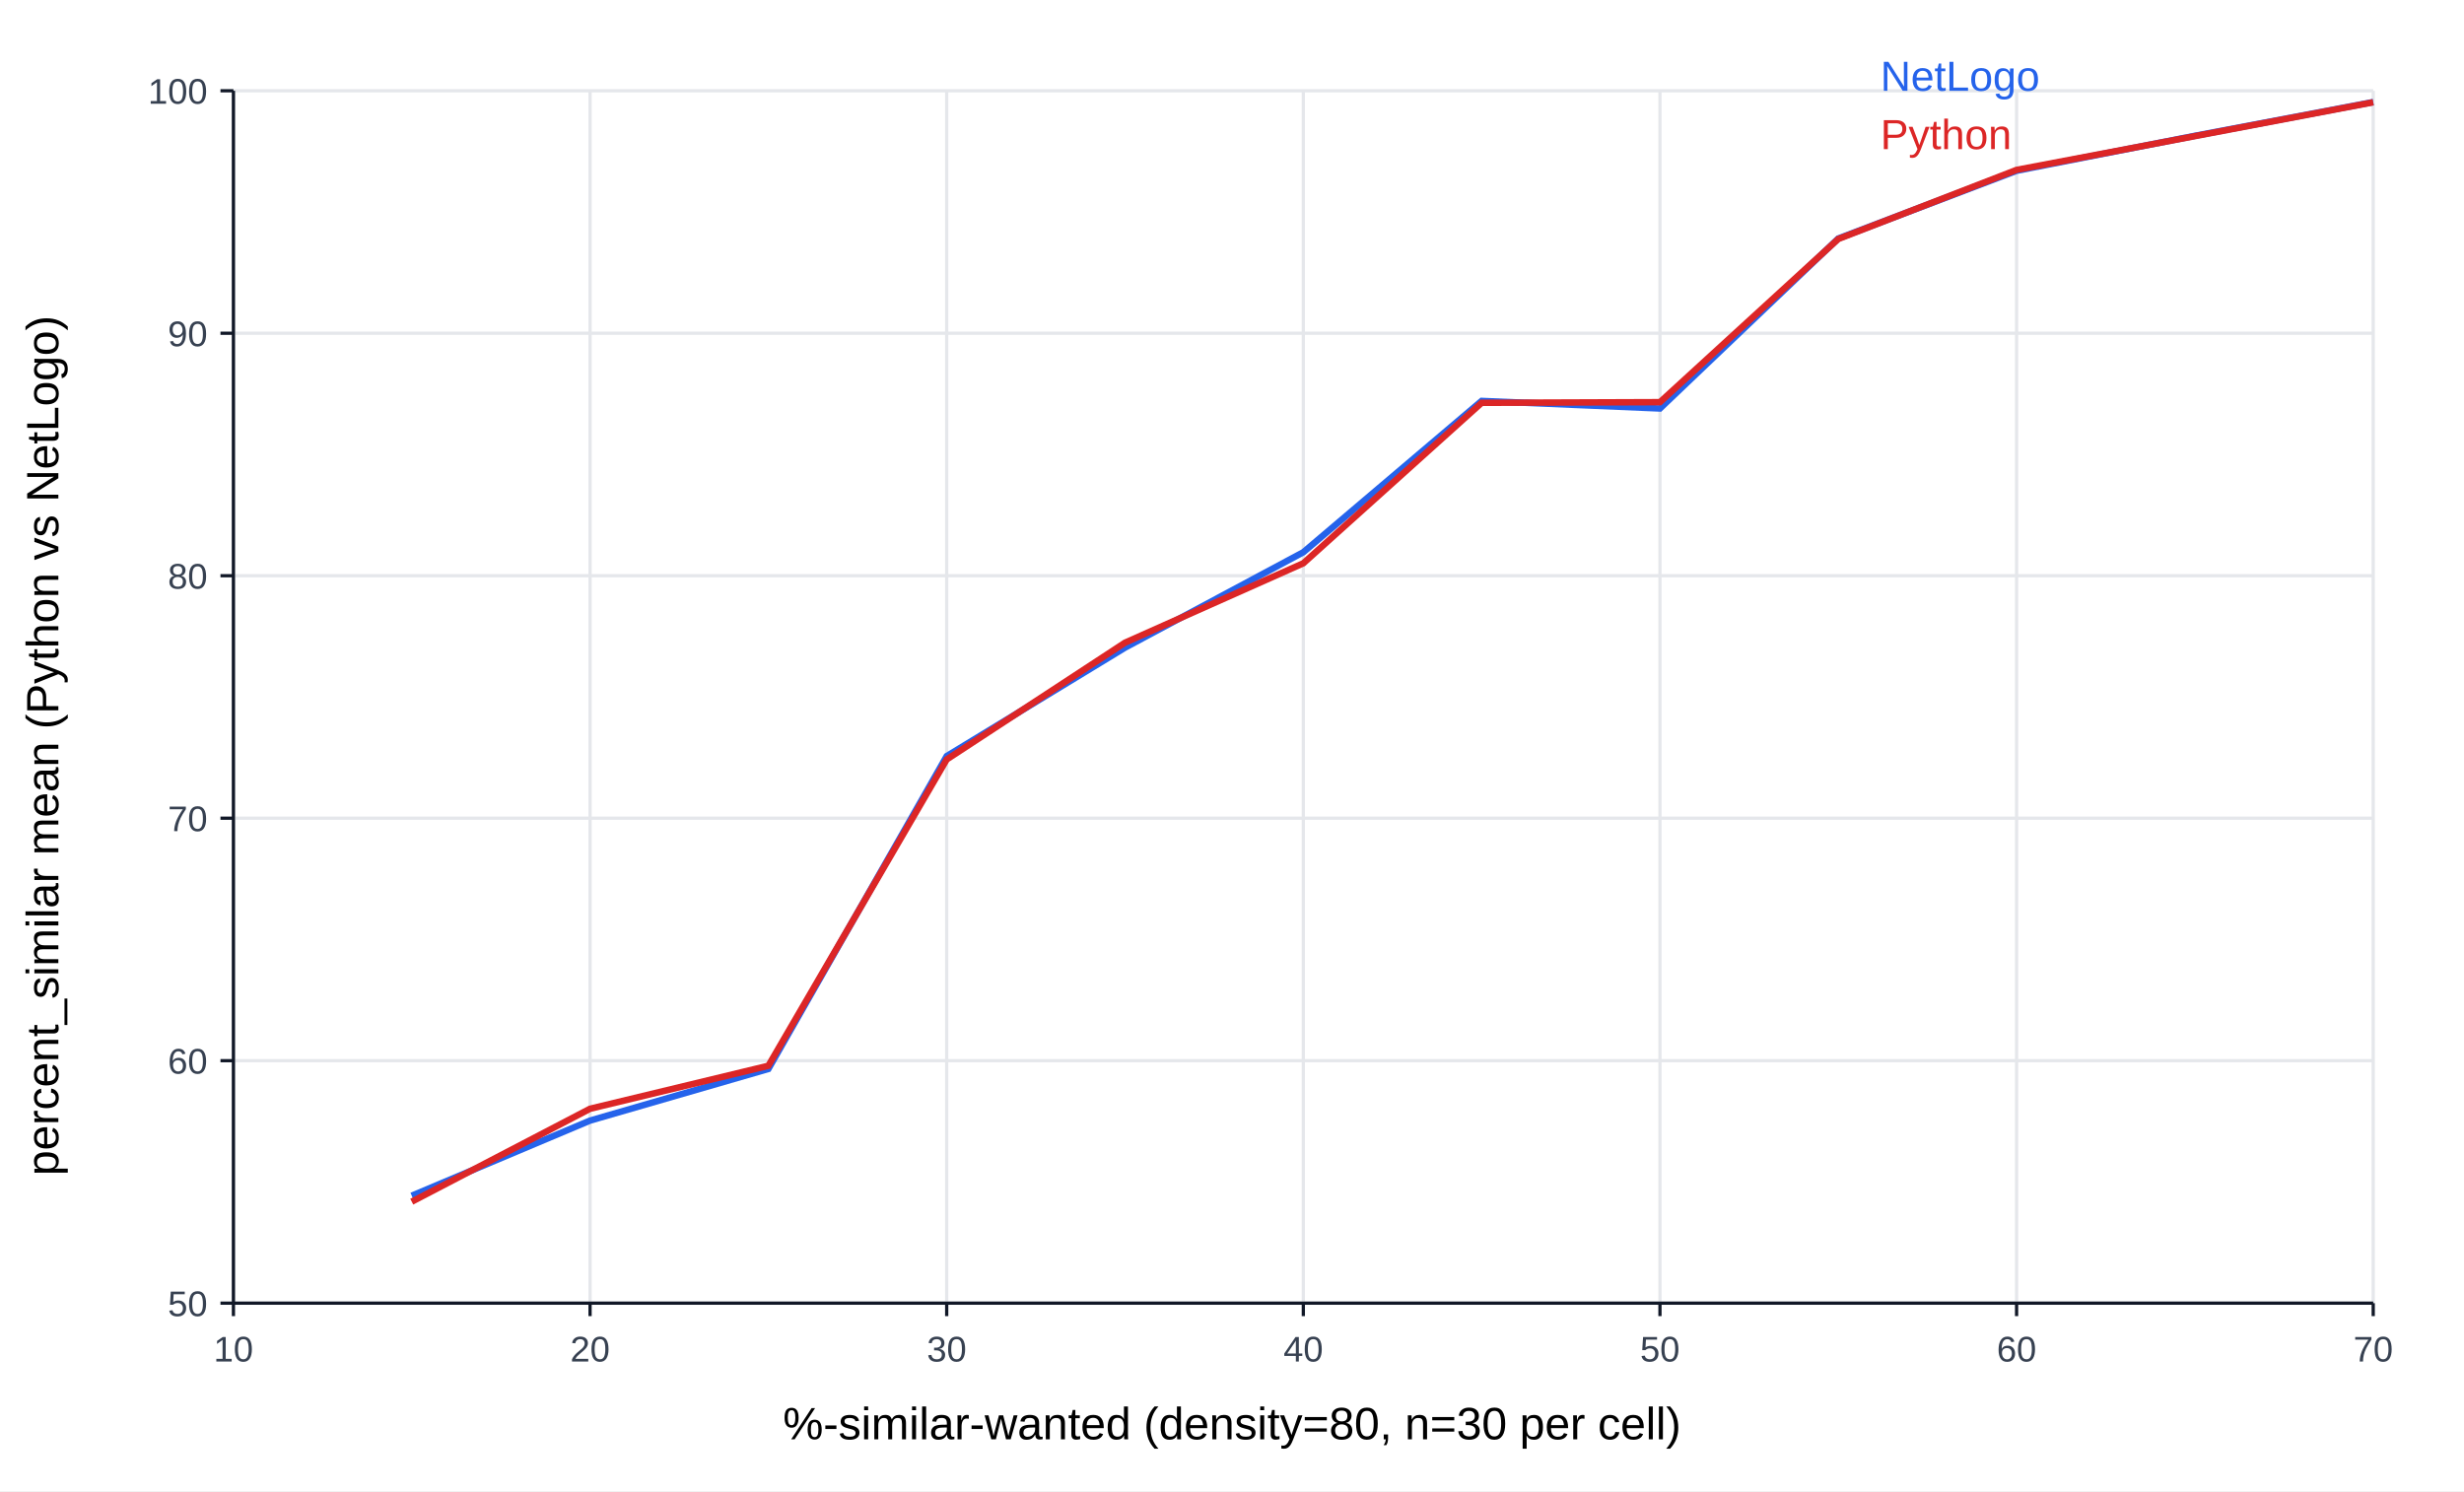
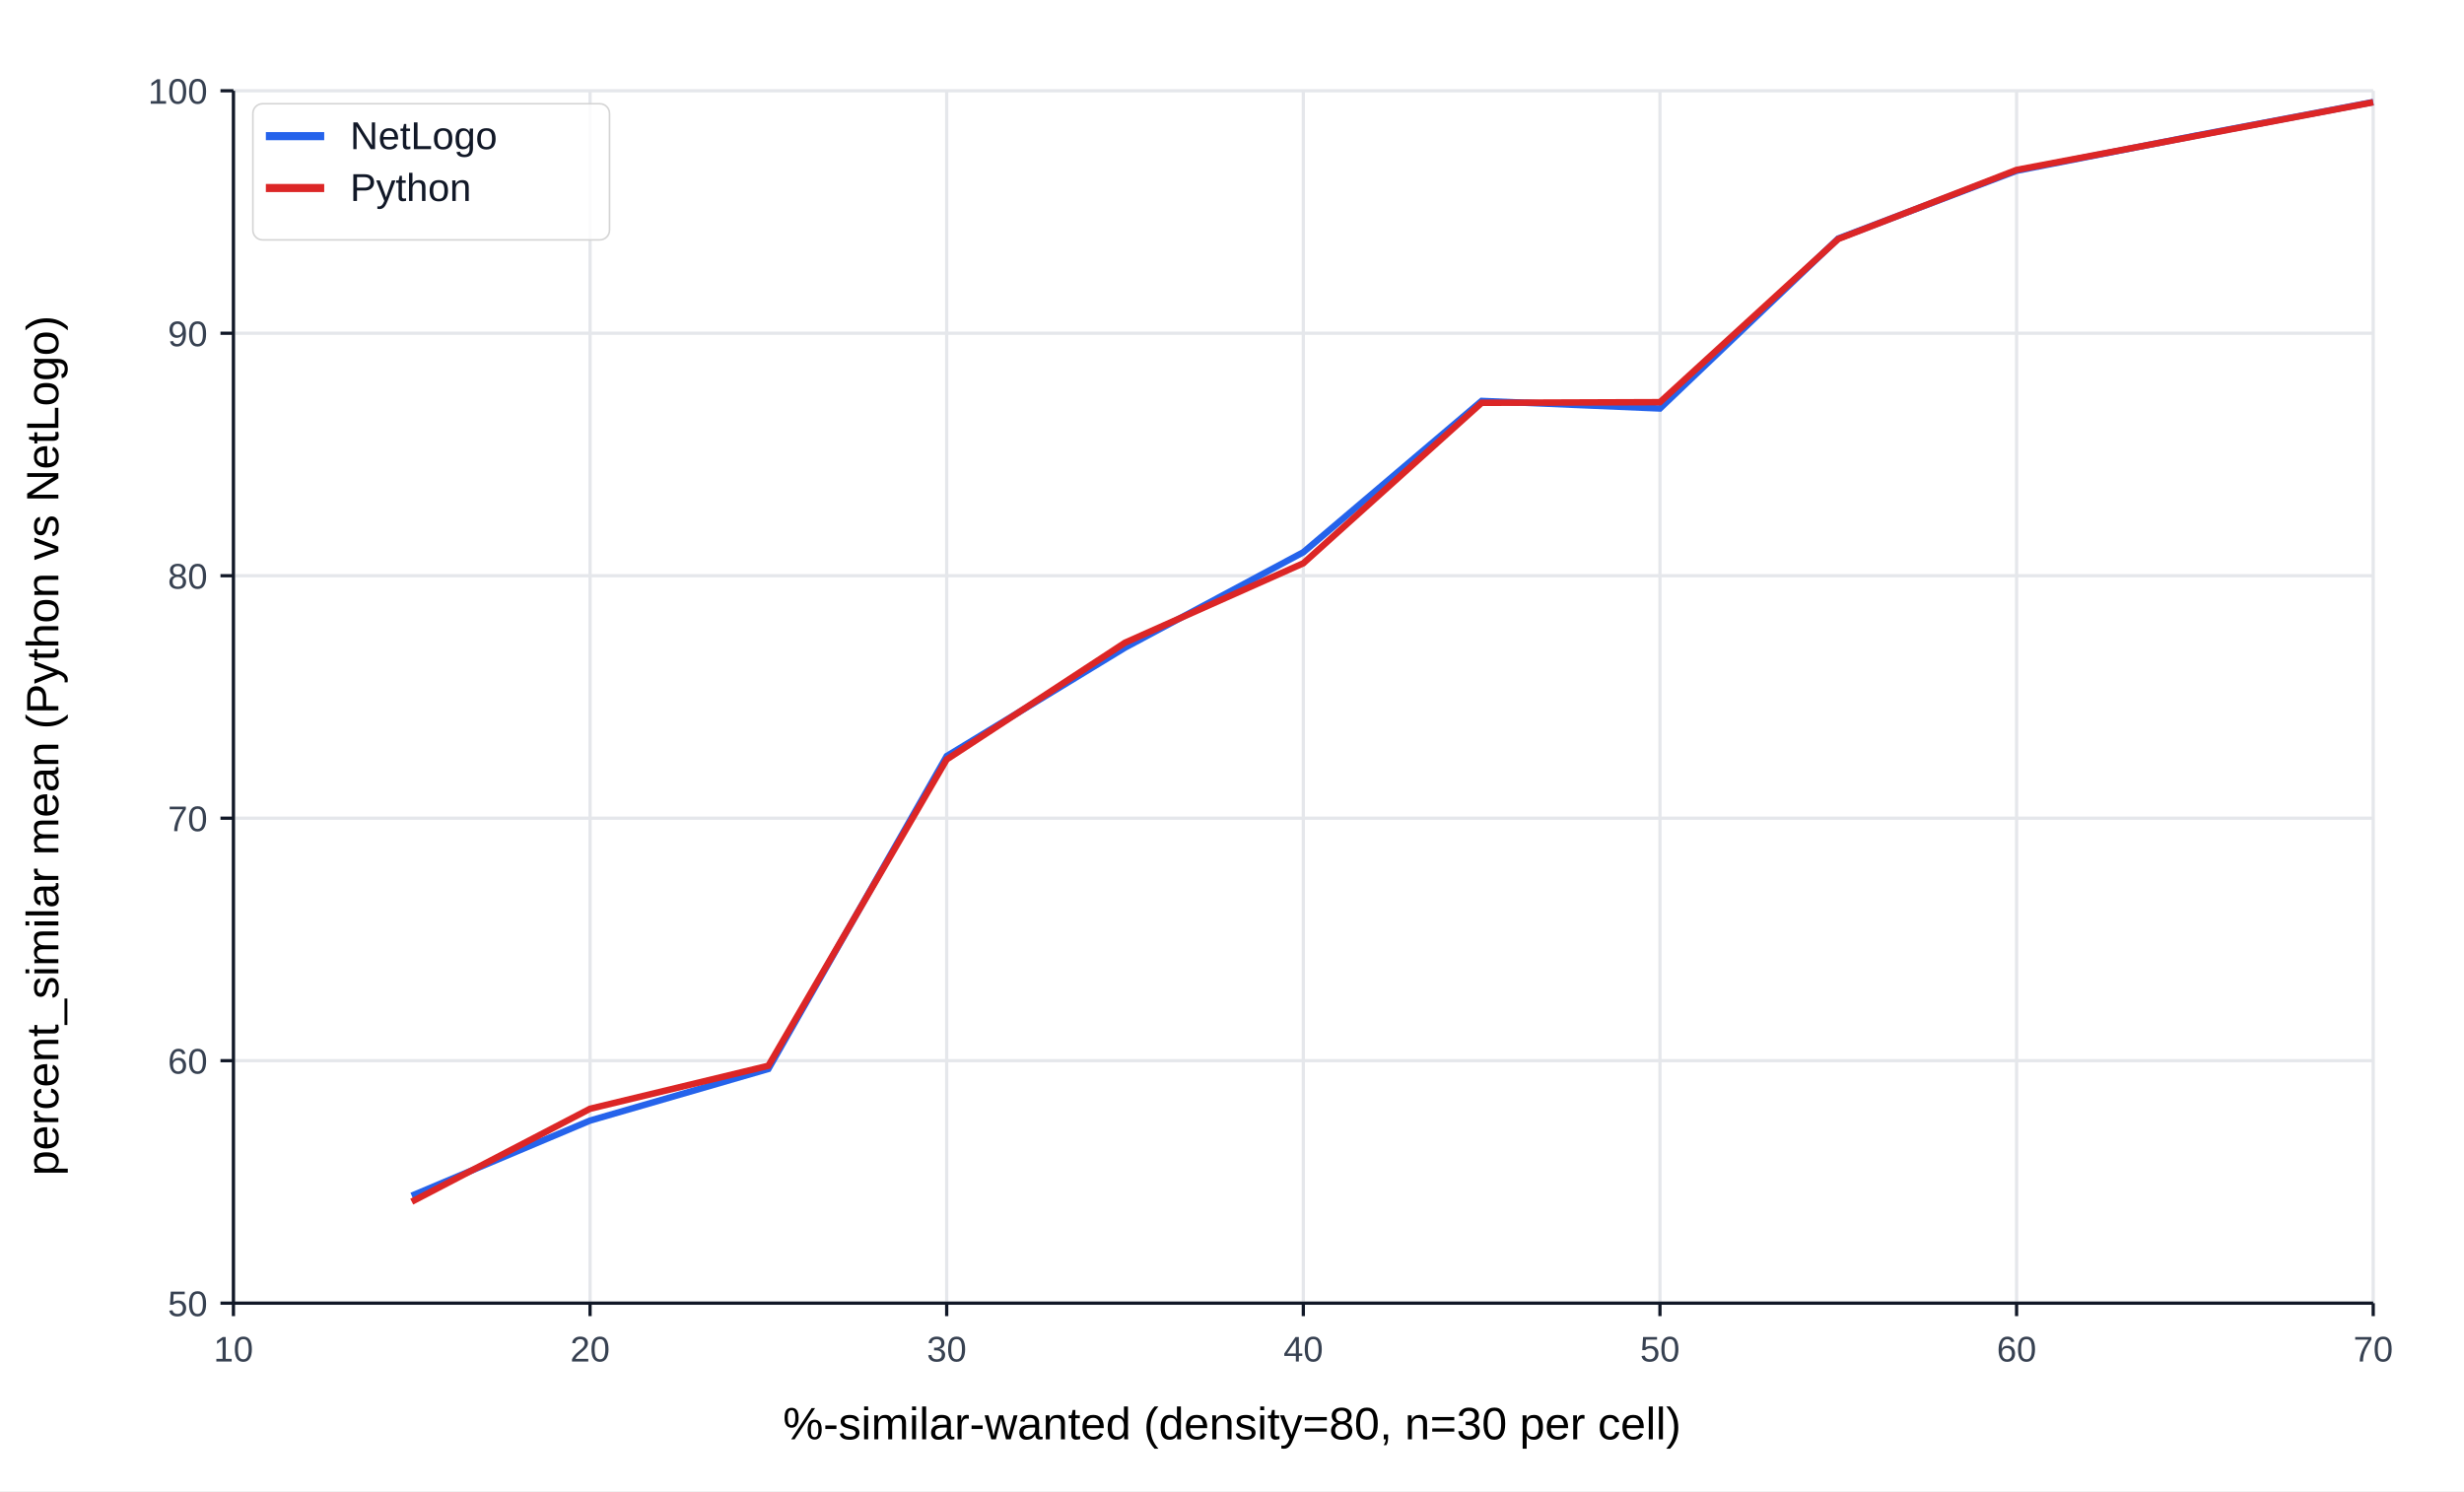
<svg xmlns="http://www.w3.org/2000/svg" width="760" height="460">
  <rect width="100%" height="100%" fill="white" />
  <line x1="72.00" y1="28" x2="72.00" y2="402" stroke="#e5e7eb" stroke-width="1" />
  <line x1="182.00" y1="28" x2="182.00" y2="402" stroke="#e5e7eb" stroke-width="1" />
  <line x1="292.00" y1="28" x2="292.00" y2="402" stroke="#e5e7eb" stroke-width="1" />
  <line x1="402.00" y1="28" x2="402.00" y2="402" stroke="#e5e7eb" stroke-width="1" />
  <line x1="512.00" y1="28" x2="512.00" y2="402" stroke="#e5e7eb" stroke-width="1" />
  <line x1="622.00" y1="28" x2="622.00" y2="402" stroke="#e5e7eb" stroke-width="1" />
  <line x1="732.00" y1="28" x2="732.00" y2="402" stroke="#e5e7eb" stroke-width="1" />
  <line x1="72" y1="402.00" x2="732" y2="402.00" stroke="#e5e7eb" stroke-width="1" />
  <line x1="72" y1="327.20" x2="732" y2="327.20" stroke="#e5e7eb" stroke-width="1" />
  <line x1="72" y1="252.40" x2="732" y2="252.40" stroke="#e5e7eb" stroke-width="1" />
  <line x1="72" y1="177.60" x2="732" y2="177.60" stroke="#e5e7eb" stroke-width="1" />
  <line x1="72" y1="102.80" x2="732" y2="102.80" stroke="#e5e7eb" stroke-width="1" />
  <line x1="72" y1="28.00" x2="732" y2="28.00" stroke="#e5e7eb" stroke-width="1" />
  <line x1="72" y1="402" x2="732" y2="402" stroke="#111827" />
  <line x1="72" y1="28" x2="72" y2="402" stroke="#111827" />
  <line x1="72.00" y1="402" x2="72.00" y2="406" stroke="#111827" stroke-width="1" />
  <text x="72.00" y="420" text-anchor="middle" font-family="Arial" font-size="11" fill="#374151">10</text>
  <line x1="182.00" y1="402" x2="182.00" y2="406" stroke="#111827" stroke-width="1" />
  <text x="182.00" y="420" text-anchor="middle" font-family="Arial" font-size="11" fill="#374151">20</text>
  <line x1="292.00" y1="402" x2="292.00" y2="406" stroke="#111827" stroke-width="1" />
  <text x="292.00" y="420" text-anchor="middle" font-family="Arial" font-size="11" fill="#374151">30</text>
  <line x1="402.00" y1="402" x2="402.00" y2="406" stroke="#111827" stroke-width="1" />
  <text x="402.00" y="420" text-anchor="middle" font-family="Arial" font-size="11" fill="#374151">40</text>
  <line x1="512.00" y1="402" x2="512.00" y2="406" stroke="#111827" stroke-width="1" />
  <text x="512.00" y="420" text-anchor="middle" font-family="Arial" font-size="11" fill="#374151">50</text>
  <line x1="622.00" y1="402" x2="622.00" y2="406" stroke="#111827" stroke-width="1" />
  <text x="622.00" y="420" text-anchor="middle" font-family="Arial" font-size="11" fill="#374151">60</text>
  <line x1="732.00" y1="402" x2="732.00" y2="406" stroke="#111827" stroke-width="1" />
  <text x="732.00" y="420" text-anchor="middle" font-family="Arial" font-size="11" fill="#374151">70</text>
  <line x1="68" y1="402.00" x2="72" y2="402.00" stroke="#111827" stroke-width="1" />
  <text x="64" y="406.00" text-anchor="end" font-family="Arial" font-size="11" fill="#374151">50</text>
  <line x1="68" y1="327.20" x2="72" y2="327.20" stroke="#111827" stroke-width="1" />
  <text x="64" y="331.20" text-anchor="end" font-family="Arial" font-size="11" fill="#374151">60</text>
  <line x1="68" y1="252.40" x2="72" y2="252.40" stroke="#111827" stroke-width="1" />
  <text x="64" y="256.40" text-anchor="end" font-family="Arial" font-size="11" fill="#374151">70</text>
  <line x1="68" y1="177.60" x2="72" y2="177.60" stroke="#111827" stroke-width="1" />
  <text x="64" y="181.60" text-anchor="end" font-family="Arial" font-size="11" fill="#374151">80</text>
  <line x1="68" y1="102.80" x2="72" y2="102.80" stroke="#111827" stroke-width="1" />
  <text x="64" y="106.80" text-anchor="end" font-family="Arial" font-size="11" fill="#374151">90</text>
  <line x1="68" y1="28.00" x2="72" y2="28.00" stroke="#111827" stroke-width="1" />
  <text x="64" y="32.00" text-anchor="end" font-family="Arial" font-size="11" fill="#374151">100</text>
  <text x="380.0" y="444" text-anchor="middle" font-family="Arial" font-size="14">%-similar-wanted  (density=80, n=30 per cell)</text>
  <text x="18" y="230.0" text-anchor="middle" transform="rotate(-90 18 230.0)" font-family="Arial" font-size="14">percent_similar mean  (Python vs NetLogo)</text>
  <polyline points="127.00,368.86 182.00,345.68 237.00,329.75 292.00,233.25 347.00,199.79 402.00,170.35 457.00,123.68 512.00,126.01 567.00,73.57 622.00,52.68 677.00,41.89 732.00,31.48" fill="none" stroke="#2563eb" stroke-width="2" />
-   <text x="580" y="28" font-family="Arial" font-size="13" fill="#2563eb">NetLogo</text>
  <polyline points="127.00,370.70 182.00,342.03 237.00,328.77 292.00,234.28 347.00,198.26 402.00,173.76 457.00,124.26 512.00,124.06 567.00,73.72 622.00,52.41 677.00,41.99 732.00,31.55" fill="none" stroke="#dc2626" stroke-width="2" />
-   <text x="580" y="46" font-family="Arial" font-size="13" fill="#dc2626">Python</text>
+   <rect x="78" y="32" width="110" height="42" fill="white" fill-opacity="0.85" stroke="#d4d4d4" stroke-width="0.5" rx="3" />
+   <line x1="82" y1="42" x2="100" y2="42" stroke="#2563eb" stroke-width="2.5" />
+   <text x="108" y="46" font-family="Arial" font-size="12" fill="#111827">NetLogo</text>
+   <line x1="82" y1="58" x2="100" y2="58" stroke="#dc2626" stroke-width="2.5" />
+   <text x="108" y="62" font-family="Arial" font-size="12" fill="#111827">Python</text>
</svg>
